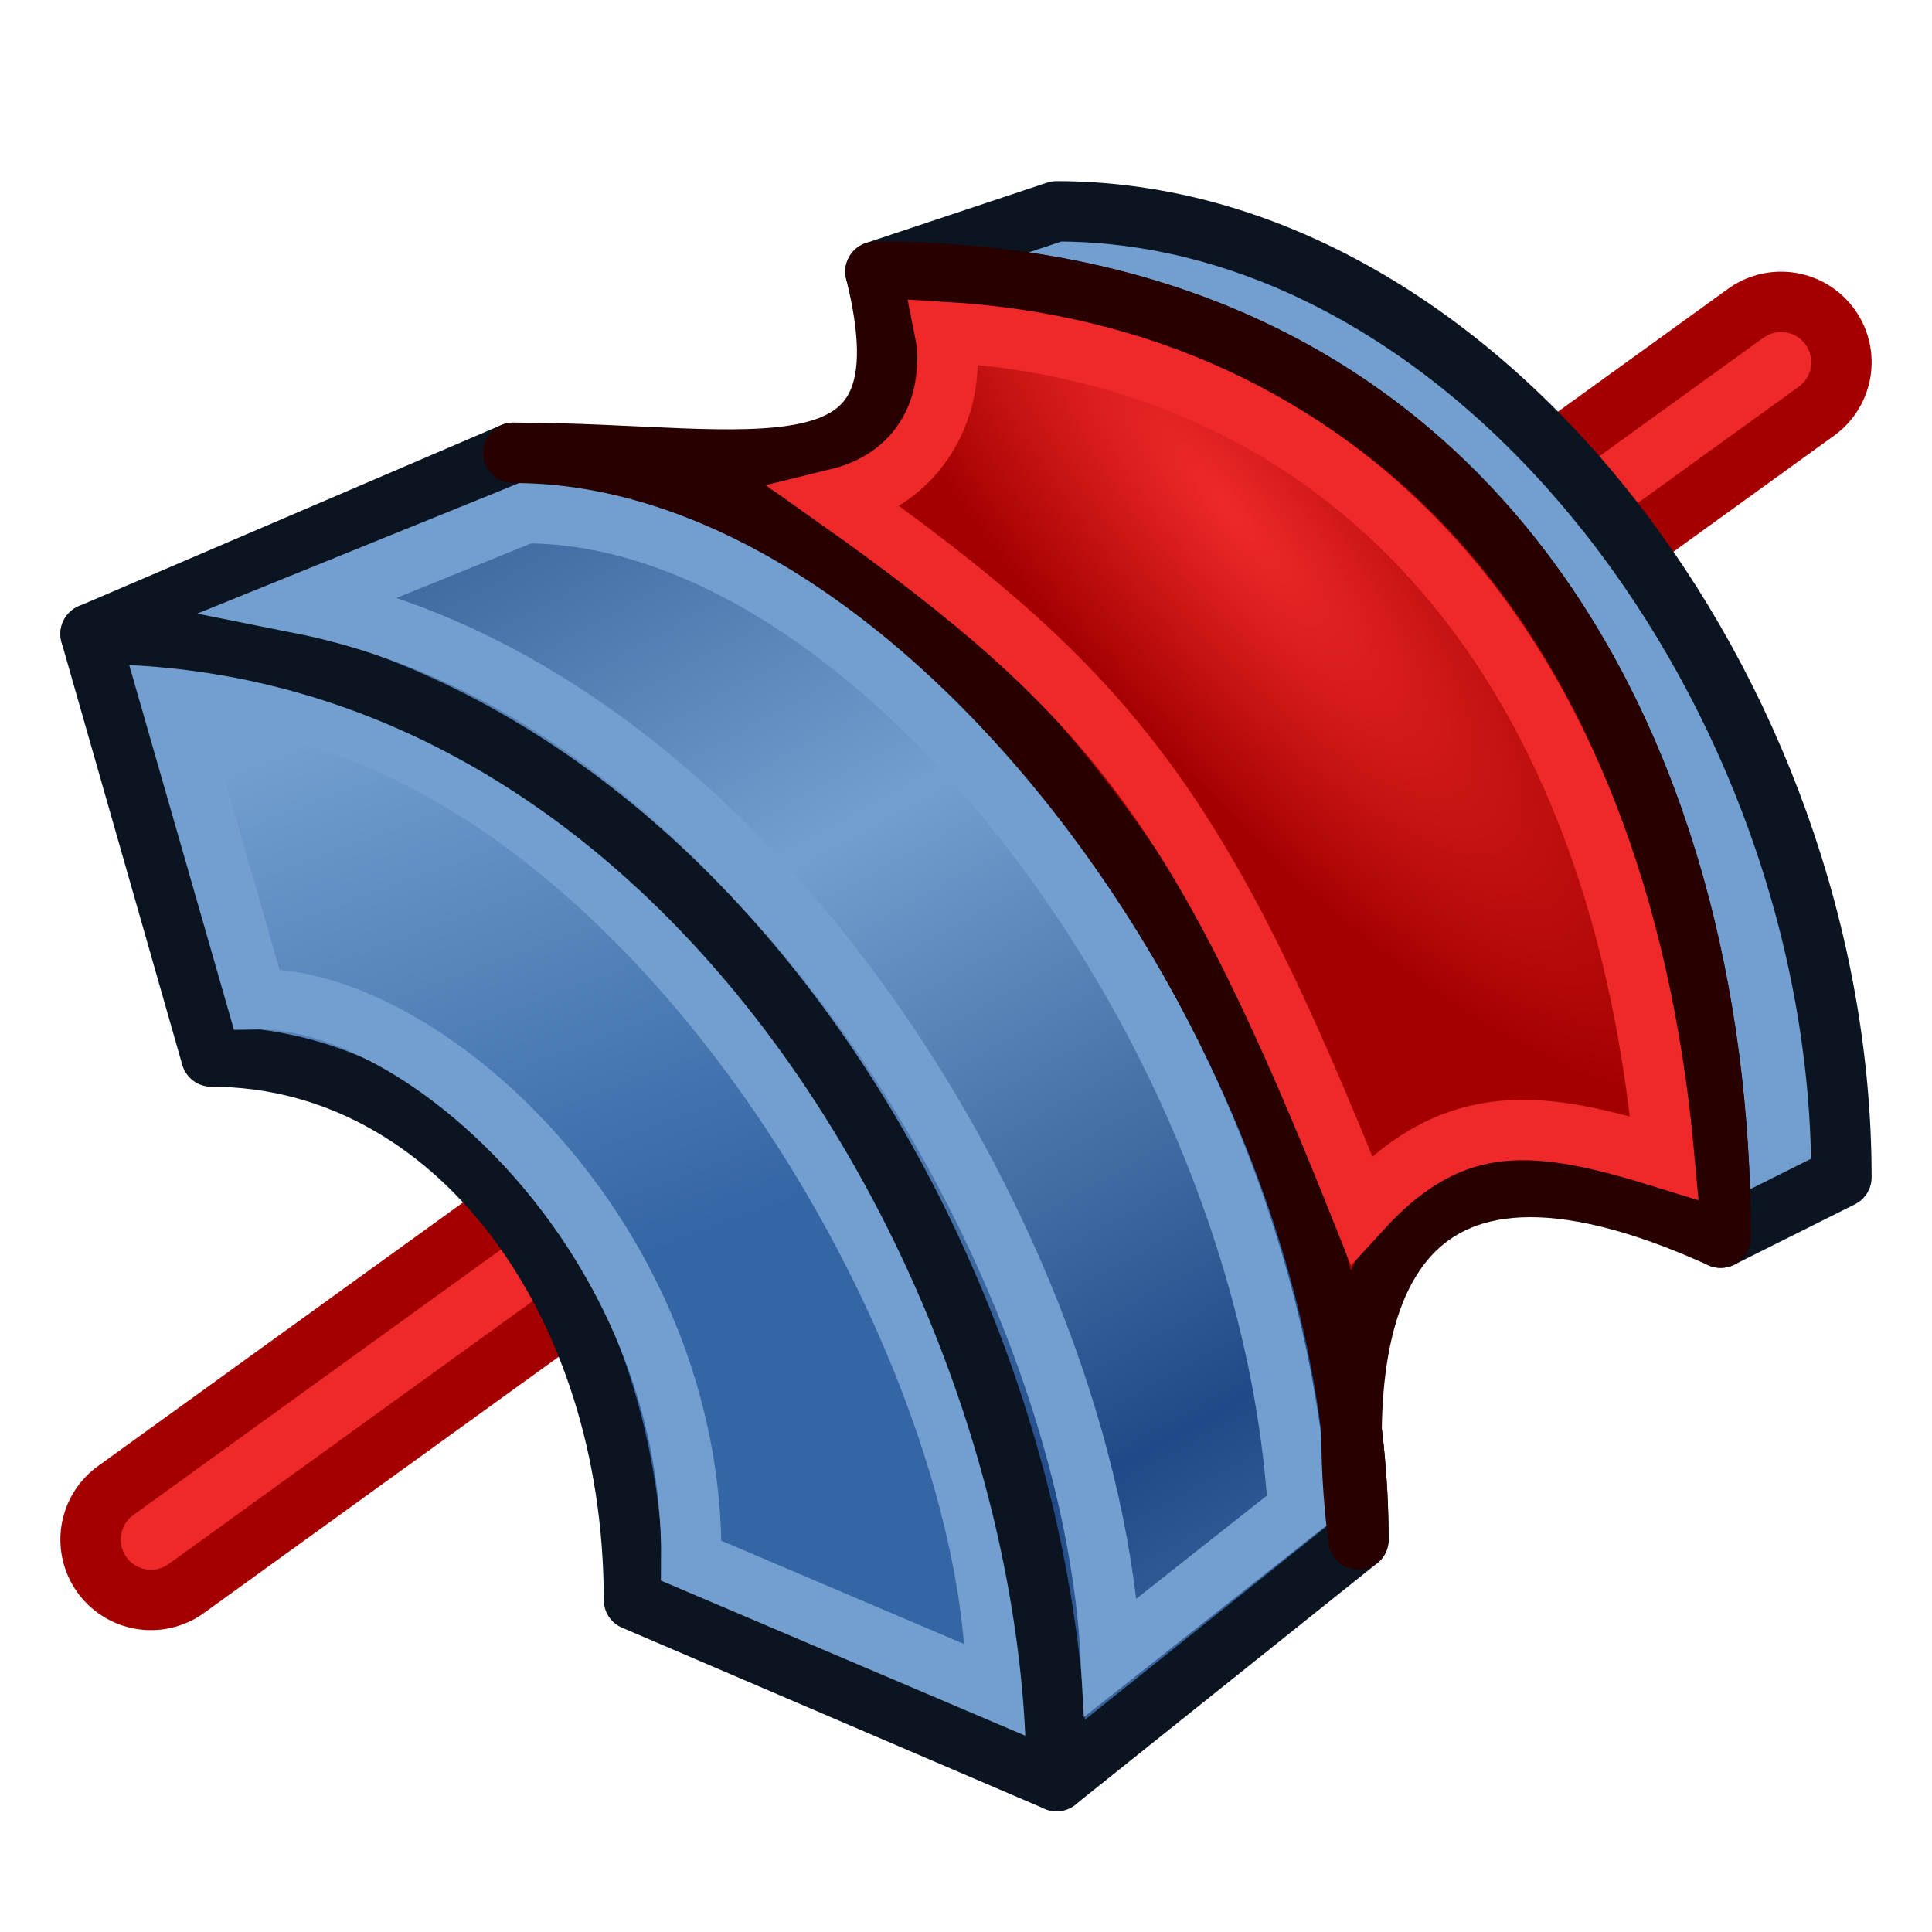
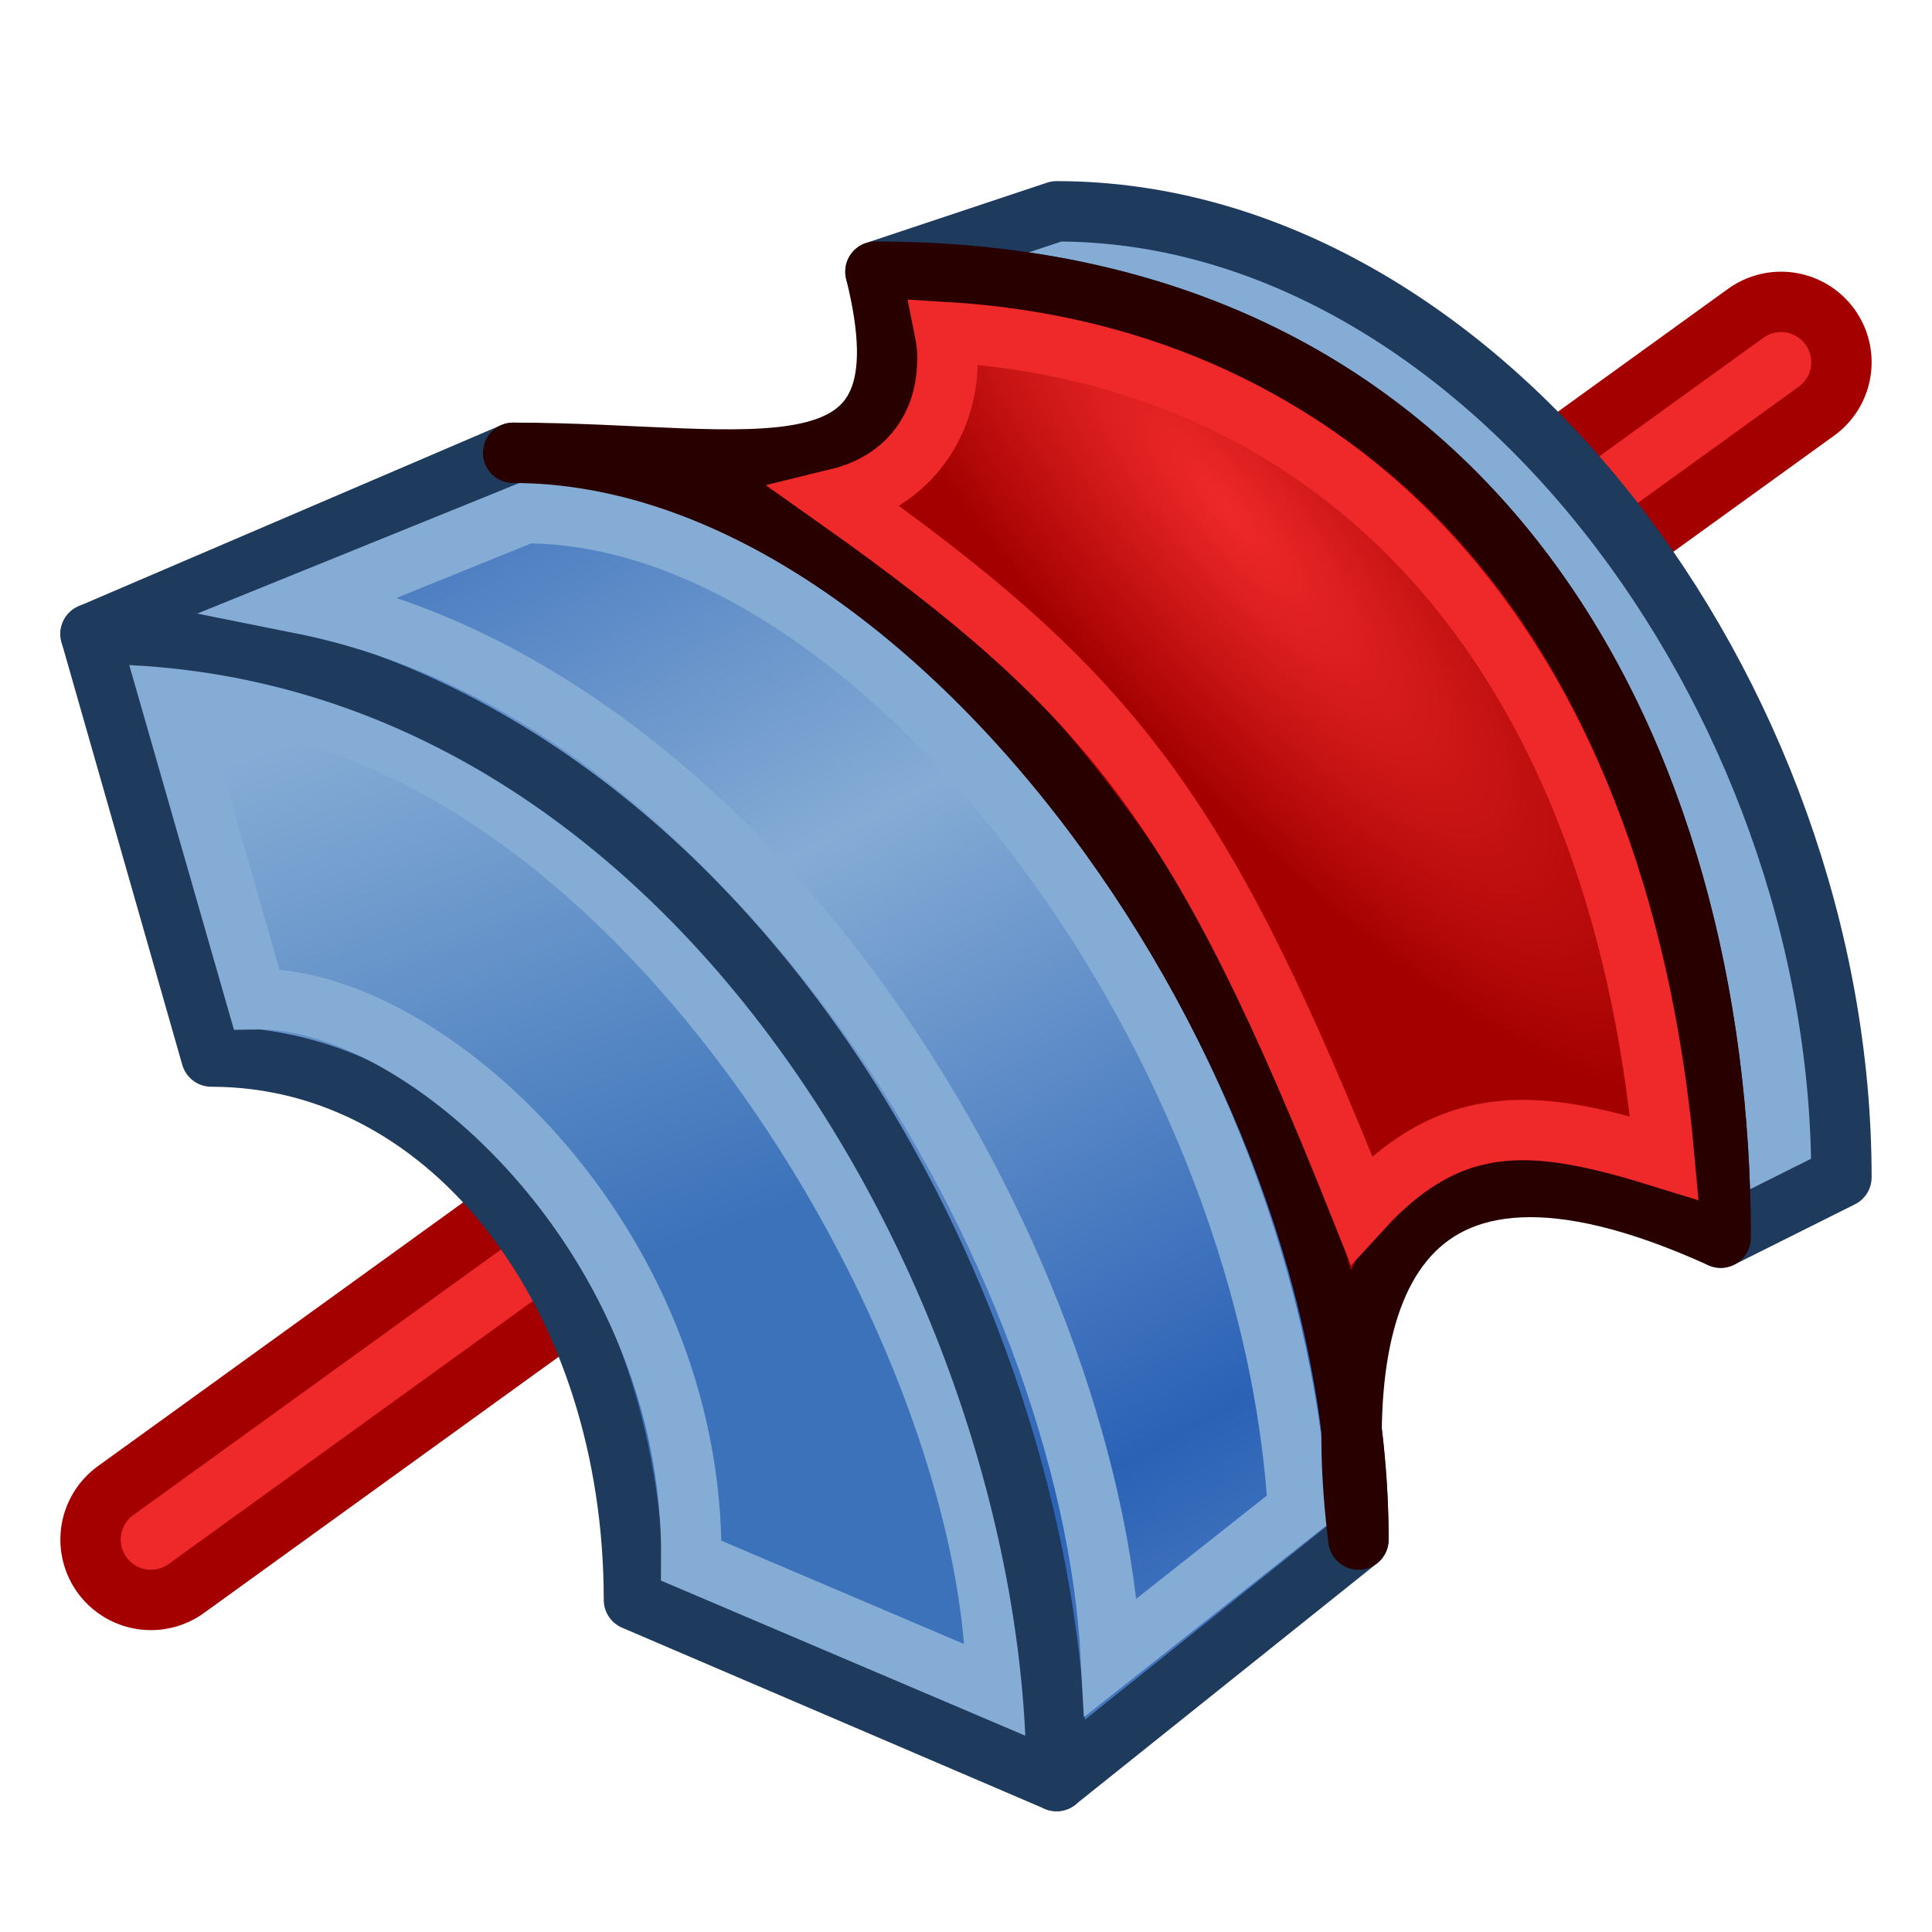
<svg xmlns="http://www.w3.org/2000/svg" xmlns:xlink="http://www.w3.org/1999/xlink" width="64px" height="64px" id="svg2901" version="1.1">
  <defs id="defs2903">
    <linearGradient id="linearGradient3906">
      <stop style="stop-color:#ef2929;stop-opacity:1" offset="0" id="stop3908" />
      <stop style="stop-color:#a40000;stop-opacity:1" offset="1" id="stop3910" />
    </linearGradient>
    <linearGradient id="linearGradient4237">
      <stop id="stop4239" offset="0" style="stop-color:#f82b39;stop-opacity:1;" />
      <stop id="stop4241" offset="1" style="stop-color:#520001;stop-opacity:1;" />
    </linearGradient>
    <linearGradient id="linearGradient4052">
      <stop style="stop-color:#0090ff;stop-opacity:1;" offset="0" id="stop4054" />
      <stop id="stop4060" offset="0.5" style="stop-color:#f0f1f1;stop-opacity:1;" />
      <stop style="stop-color:#0046ff;stop-opacity:1;" offset="1" id="stop4056" />
    </linearGradient>
    <linearGradient id="linearGradient4044">
      <stop style="stop-color:#0090ff;stop-opacity:1;" offset="0" id="stop4046" />
      <stop style="stop-color:#061aff;stop-opacity:1;" offset="1" id="stop4048" />
    </linearGradient>
    <linearGradient id="linearGradient3273">
      <stop id="stop3275" offset="0" style="stop-color:#c8e0f9;stop-opacity:1;" />
      <stop id="stop3277" offset="1" style="stop-color:#f7f9fa;stop-opacity:0.096;" />
    </linearGradient>
    <linearGradient id="linearGradient3377">
      <stop id="stop3379" offset="0" style="stop-color:#c8e0f9;stop-opacity:1;" />
      <stop id="stop3381" offset="1" style="stop-color:#002795;stop-opacity:1;" />
    </linearGradient>
    <linearGradient xlink:href="#linearGradient4044" id="linearGradient4050" x1="44.858" y1="14.016" x2="33.929" y2="33.216" gradientUnits="userSpaceOnUse" gradientTransform="matrix(0.9768024,0,0,0.9600351,1.469432,0.1276577)" />
    <linearGradient xlink:href="#linearGradient4052" id="linearGradient4058" x1="42.374" y1="5.797" x2="52.323" y2="22.676" gradientUnits="userSpaceOnUse" gradientTransform="matrix(0.9768024,0,0,0.9600351,1.469432,0.1276577)" />
    <linearGradient xlink:href="#linearGradient4052-1" id="linearGradient4058-6" x1="42.374" y1="5.797" x2="52.323" y2="22.676" gradientUnits="userSpaceOnUse" gradientTransform="matrix(0.9768024,0,0,0.9600351,1.469432,0.1276577)" />
    <linearGradient id="linearGradient4052-1">
      <stop style="stop-color:#0090ff;stop-opacity:1;" offset="0" id="stop4054-5" />
      <stop id="stop4060-8" offset="0.5" style="stop-color:#f0f1f1;stop-opacity:1;" />
      <stop style="stop-color:#0046ff;stop-opacity:1;" offset="1" id="stop4056-4" />
    </linearGradient>
    <linearGradient gradientTransform="translate(-30.29522,-2.928715)" y2="22.676" x2="52.323" y1="5.797" x1="42.374" gradientUnits="userSpaceOnUse" id="linearGradient4078" xlink:href="#linearGradient4052-1" />
    <linearGradient xlink:href="#linearGradient4044" id="linearGradient3885" gradientUnits="userSpaceOnUse" gradientTransform="matrix(0.9768024,0,0,0.9600351,107.1058,-22.23598)" x1="44.858" y1="14.016" x2="33.929" y2="33.216" />
    <linearGradient xlink:href="#linearGradient4052-1" id="linearGradient3890" gradientUnits="userSpaceOnUse" gradientTransform="matrix(0.9768024,0,0,0.9600351,107.1058,-22.23598)" x1="42.374" y1="5.797" x2="52.323" y2="22.676" />
    <linearGradient xlink:href="#linearGradient4052" id="linearGradient3893" gradientUnits="userSpaceOnUse" gradientTransform="matrix(0.9768024,0,0,0.9600351,107.1058,-22.23598)" x1="42.374" y1="5.797" x2="52.323" y2="22.676" />
    <linearGradient xlink:href="#linearGradient4052-1-0" id="linearGradient3890-3" gradientUnits="userSpaceOnUse" gradientTransform="matrix(0.5537064,0,0,0.5536433,154.6804,-24.12284)" x1="42.374" y1="5.797" x2="52.323" y2="22.676" />
    <linearGradient id="linearGradient4052-1-0">
      <stop style="stop-color:#0090ff;stop-opacity:1;" offset="0" id="stop4054-5-5" />
      <stop id="stop4060-8-6" offset="0.5" style="stop-color:#f0f1f1;stop-opacity:1;" />
      <stop style="stop-color:#0046ff;stop-opacity:1;" offset="1" id="stop4056-4-6" />
    </linearGradient>
    <linearGradient y2="22.676" x2="52.323" y1="5.797" x1="42.374" gradientTransform="matrix(0.9768024,0,0,0.9600351,-3.36302,-18.32298)" gradientUnits="userSpaceOnUse" id="linearGradient3912" xlink:href="#linearGradient4052-1-0" />
    <linearGradient id="linearGradient4052-1-0-0">
      <stop style="stop-color:#0090ff;stop-opacity:1;" offset="0" id="stop4054-5-5-9" />
      <stop id="stop4060-8-6-8" offset="0.5" style="stop-color:#f0f1f1;stop-opacity:1;" />
      <stop style="stop-color:#0046ff;stop-opacity:1;" offset="1" id="stop4056-4-6-4" />
    </linearGradient>
    <linearGradient y2="22.676" x2="52.323" y1="5.797" x1="42.374" gradientTransform="matrix(0.9768024,0,0,0.9600351,126.7377,-70.09268)" gradientUnits="userSpaceOnUse" id="linearGradient3985" xlink:href="#linearGradient4052-1-0-0" />
    <linearGradient xlink:href="#linearGradient4237" id="linearGradient3885-6" gradientUnits="userSpaceOnUse" gradientTransform="matrix(0.5537064,0,0,0.5536433,140.9292,37.28091)" x1="44.858" y1="14.016" x2="33.929" y2="33.216" />
    <linearGradient id="linearGradient4044-8">
      <stop style="stop-color:#0090ff;stop-opacity:1;" offset="0" id="stop4046-2" />
      <stop style="stop-color:#061aff;stop-opacity:1;" offset="1" id="stop4048-1" />
    </linearGradient>
    <linearGradient y2="33.216" x2="33.929" y1="14.016" x1="44.858" gradientTransform="matrix(0.9768024,0,0,0.9600351,-26.24677,-8.460759)" gradientUnits="userSpaceOnUse" id="linearGradient4072" xlink:href="#linearGradient4044-8" />
    <linearGradient xlink:href="#linearGradient4044-8-4" id="linearGradient3885-6-5" gradientUnits="userSpaceOnUse" gradientTransform="matrix(0.9768024,0,0,0.9600351,58.30737,54.67147)" x1="44.858" y1="14.016" x2="33.929" y2="33.216" />
    <linearGradient id="linearGradient4044-8-4">
      <stop style="stop-color:#0090ff;stop-opacity:1;" offset="0" id="stop4046-2-0" />
      <stop style="stop-color:#061aff;stop-opacity:1;" offset="1" id="stop4048-1-9" />
    </linearGradient>
    <linearGradient y2="33.216" x2="33.929" y1="14.016" x1="44.858" gradientTransform="matrix(0.9768024,0,0,0.9600351,145.413,94.78222)" gradientUnits="userSpaceOnUse" id="linearGradient4163" xlink:href="#linearGradient4044-8-4" />
    <linearGradient xlink:href="#linearGradient4052-1-0-9" id="linearGradient3890-3-5" gradientUnits="userSpaceOnUse" gradientTransform="matrix(0.5537064,0,0,0.5536433,154.6804,-24.12284)" x1="42.374" y1="5.797" x2="52.323" y2="22.676" />
    <linearGradient id="linearGradient4052-1-0-9">
      <stop style="stop-color:#0090ff;stop-opacity:1;" offset="0" id="stop4054-5-5-2" />
      <stop id="stop4060-8-6-5" offset="0.5" style="stop-color:#f0f1f1;stop-opacity:1;" />
      <stop style="stop-color:#0046ff;stop-opacity:1;" offset="1" id="stop4056-4-6-5" />
    </linearGradient>
    <linearGradient y2="22.676" x2="52.323" y1="5.797" x1="42.374" gradientTransform="matrix(0.9768024,0,0,0.9600351,126.7377,-70.09269)" gradientUnits="userSpaceOnUse" id="linearGradient4217" xlink:href="#linearGradient4052-1-0-9" />
    <linearGradient xlink:href="#linearGradient3845" id="linearGradient3851" x1="18" y1="43" x2="11" y2="24" gradientUnits="userSpaceOnUse" />
    <linearGradient id="linearGradient3845">
-       <stop style="stop-color:#3465a4;stop-opacity:1;" offset="0" id="stop3847" />
-       <stop style="stop-color:#729fcf;stop-opacity:1" offset="1" id="stop3849" />
+       <stop style="stop-color:#3b72ba;stop-opacity:1;" offset="0" id="stop3847" />
+       <stop style="stop-color:#85acd5;stop-opacity:1" offset="1" id="stop3849" />
    </linearGradient>
    <linearGradient xlink:href="#linearGradient3855-5" id="linearGradient3861-3" x1="38" y1="22" x2="49" y2="42" gradientUnits="userSpaceOnUse" spreadMethod="reflect" />
    <linearGradient id="linearGradient3855-5">
-       <stop style="stop-color:#729fcf;stop-opacity:1" offset="0" id="stop3857-6" />
-       <stop style="stop-color:#204a87;stop-opacity:1" offset="1" id="stop3859-2" />
+       <stop style="stop-color:#85acd5;stop-opacity:1" offset="0" id="stop3857-6" />
+       <stop style="stop-color:#2b62b6;stop-opacity:1" offset="1" id="stop3859-2" />
    </linearGradient>
    <linearGradient xlink:href="#linearGradient3855-5" id="linearGradient3116" gradientUnits="userSpaceOnUse" spreadMethod="reflect" x1="38" y1="22" x2="49" y2="42" />
    <radialGradient xlink:href="#linearGradient3906" id="radialGradient3915" cx="35.178" cy="21.195" fx="35.178" fy="21.195" r="21" gradientTransform="matrix(-0.255566,0.2125977,-0.7508997,-0.9026647,65.50513,28.4109)" gradientUnits="userSpaceOnUse" />
  </defs>
  <g id="layer1">
    <path style="color:#000000;fill:none;stroke:#a40000;stroke-width:6;stroke-linecap:round;stroke-linejoin:round;stroke-miterlimit:4;stroke-opacity:1;stroke-dasharray:none;stroke-dashoffset:0;marker:none;visibility:visible;display:inline;overflow:visible;enable-background:accumulate" d="M 59,12 5,51" id="path4129-36" />
    <path style="color:#000000;fill:none;stroke:#ef2929;stroke-width:2;stroke-linecap:round;stroke-linejoin:round;stroke-miterlimit:4;stroke-opacity:1;stroke-dasharray:none;stroke-dashoffset:0;marker:none;visibility:visible;display:inline;overflow:visible;enable-background:accumulate" d="M 59,12 5,51" id="path4129-3" />
-     <path id="path3846-3-7" style="color:#000000;fill:#729fcf;fill-opacity:1;fill-rule:evenodd;stroke:#0b1521;stroke-width:2;stroke-linecap:round;stroke-linejoin:round;stroke-miterlimit:4;stroke-opacity:1;stroke-dasharray:none;stroke-dashoffset:0;marker:none;visibility:visible;display:inline;overflow:visible;enable-background:accumulate" d="m 29,9 c 20,0 28,16 28,32 l 4,-2 C 61,23 49,7 35,7 z" />
-     <path id="path3852-7-5" style="color:#000000;fill:url(#linearGradient3851);fill-opacity:1;fill-rule:evenodd;stroke:#0b1521;stroke-width:2;stroke-linecap:round;stroke-linejoin:round;stroke-miterlimit:4;stroke-opacity:1;stroke-dasharray:none;stroke-dashoffset:0;marker:none;visibility:visible;display:inline;overflow:visible;enable-background:accumulate" d="M 35,59 C 35,43 23,21 3,21 l 4,14 c 8,0 14,8 14,18 z" />
-     <path id="path3852-7-6" style="color:#000000;fill:none;stroke:#729fcf;stroke-width:2;stroke-linecap:round;stroke-linejoin:miter;stroke-miterlimit:4;stroke-opacity:1;stroke-dasharray:none;stroke-dashoffset:0;marker:none;visibility:visible;display:inline;overflow:visible;enable-background:accumulate" d="M 33,56 C 33,44 20.6,23 5.6,23 L 8.5,33.1 C 14,33 23,41 22.9,51.7 z" />
-     <path id="path3846-3-7-9" style="color:#000000;fill:url(#linearGradient3116);fill-opacity:1;fill-rule:evenodd;stroke:#0b1521;stroke-width:2;stroke-linecap:round;stroke-linejoin:round;stroke-miterlimit:4;stroke-opacity:1;stroke-dasharray:none;stroke-dashoffset:0;marker:none;visibility:visible;display:inline;overflow:visible;enable-background:accumulate" d="m 3,21 c 20,0 32,22 32,38 L 45,51 C 45,35 31,15 17,15 z" />
-     <path style="fill:none;stroke:#729fcf;stroke-width:2;stroke-linecap:butt;stroke-linejoin:miter;stroke-opacity:1" d="m 10,20 7.4,-3 C 29,17 42,34 43,50 l -6.2,4.9 C 36.1,41.7 25,23 10,20 z" id="path3853-1" />
+     <path id="path3846-3-7" style="color:#000000;fill:#85acd5;fill-opacity:1;fill-rule:evenodd;stroke:#1e3a5c;stroke-width:2;stroke-linecap:round;stroke-linejoin:round;stroke-miterlimit:4;stroke-opacity:1;stroke-dasharray:none;stroke-dashoffset:0;marker:none;visibility:visible;display:inline;overflow:visible;enable-background:accumulate" d="m 29,9 c 20,0 28,16 28,32 l 4,-2 C 61,23 49,7 35,7 z" />
+     <path id="path3852-7-5" style="color:#000000;fill:url(#linearGradient3851);fill-opacity:1;fill-rule:evenodd;stroke:#1e3a5c;stroke-width:2;stroke-linecap:round;stroke-linejoin:round;stroke-miterlimit:4;stroke-opacity:1;stroke-dasharray:none;stroke-dashoffset:0;marker:none;visibility:visible;display:inline;overflow:visible;enable-background:accumulate" d="M 35,59 C 35,43 23,21 3,21 l 4,14 c 8,0 14,8 14,18 z" />
+     <path id="path3852-7-6" style="color:#000000;fill:none;stroke:#85acd5;stroke-width:2;stroke-linecap:round;stroke-linejoin:miter;stroke-miterlimit:4;stroke-opacity:1;stroke-dasharray:none;stroke-dashoffset:0;marker:none;visibility:visible;display:inline;overflow:visible;enable-background:accumulate" d="M 33,56 C 33,44 20.6,23 5.6,23 L 8.5,33.1 C 14,33 23,41 22.9,51.7 z" />
+     <path id="path3846-3-7-9" style="color:#000000;fill:url(#linearGradient3116);fill-opacity:1;fill-rule:evenodd;stroke:#1e3a5c;stroke-width:2;stroke-linecap:round;stroke-linejoin:round;stroke-miterlimit:4;stroke-opacity:1;stroke-dasharray:none;stroke-dashoffset:0;marker:none;visibility:visible;display:inline;overflow:visible;enable-background:accumulate" d="m 3,21 c 20,0 32,22 32,38 L 45,51 C 45,35 31,15 17,15 z" />
+     <path style="fill:none;stroke:#85acd5;stroke-width:2;stroke-linecap:butt;stroke-linejoin:miter;stroke-opacity:1" d="m 10,20 7.4,-3 C 29,17 42,34 43,50 l -6.2,4.9 C 36.1,41.7 25,23 10,20 z" id="path3853-1" />
    <path style="fill:url(#radialGradient3915);stroke:#280000;stroke-width:2;stroke-linecap:butt;stroke-linejoin:round;stroke-opacity:1;fill-opacity:1" d="M 29,9 C 49,9 57,25 57,41 46,36 44,43 45,51 45,35 31,15 17,15 c 8,0 14,2 12,-6 z" id="path3118" />
    <path style="fill:none;stroke:#ef2929;stroke-width:2;stroke-linecap:butt;stroke-linejoin:miter;stroke-opacity:1" d="M 31.3,11 C 44.209,11.773 53.591,21.182 55.136,38.364 51.057,37.1 48.193,36.67 45.091,40.068 39.818,26.841 36.918,23.023 27.736,16.523 30.818,15.773 31.7,13 31.3,11 z" id="path3118-2" />
  </g>
</svg>
